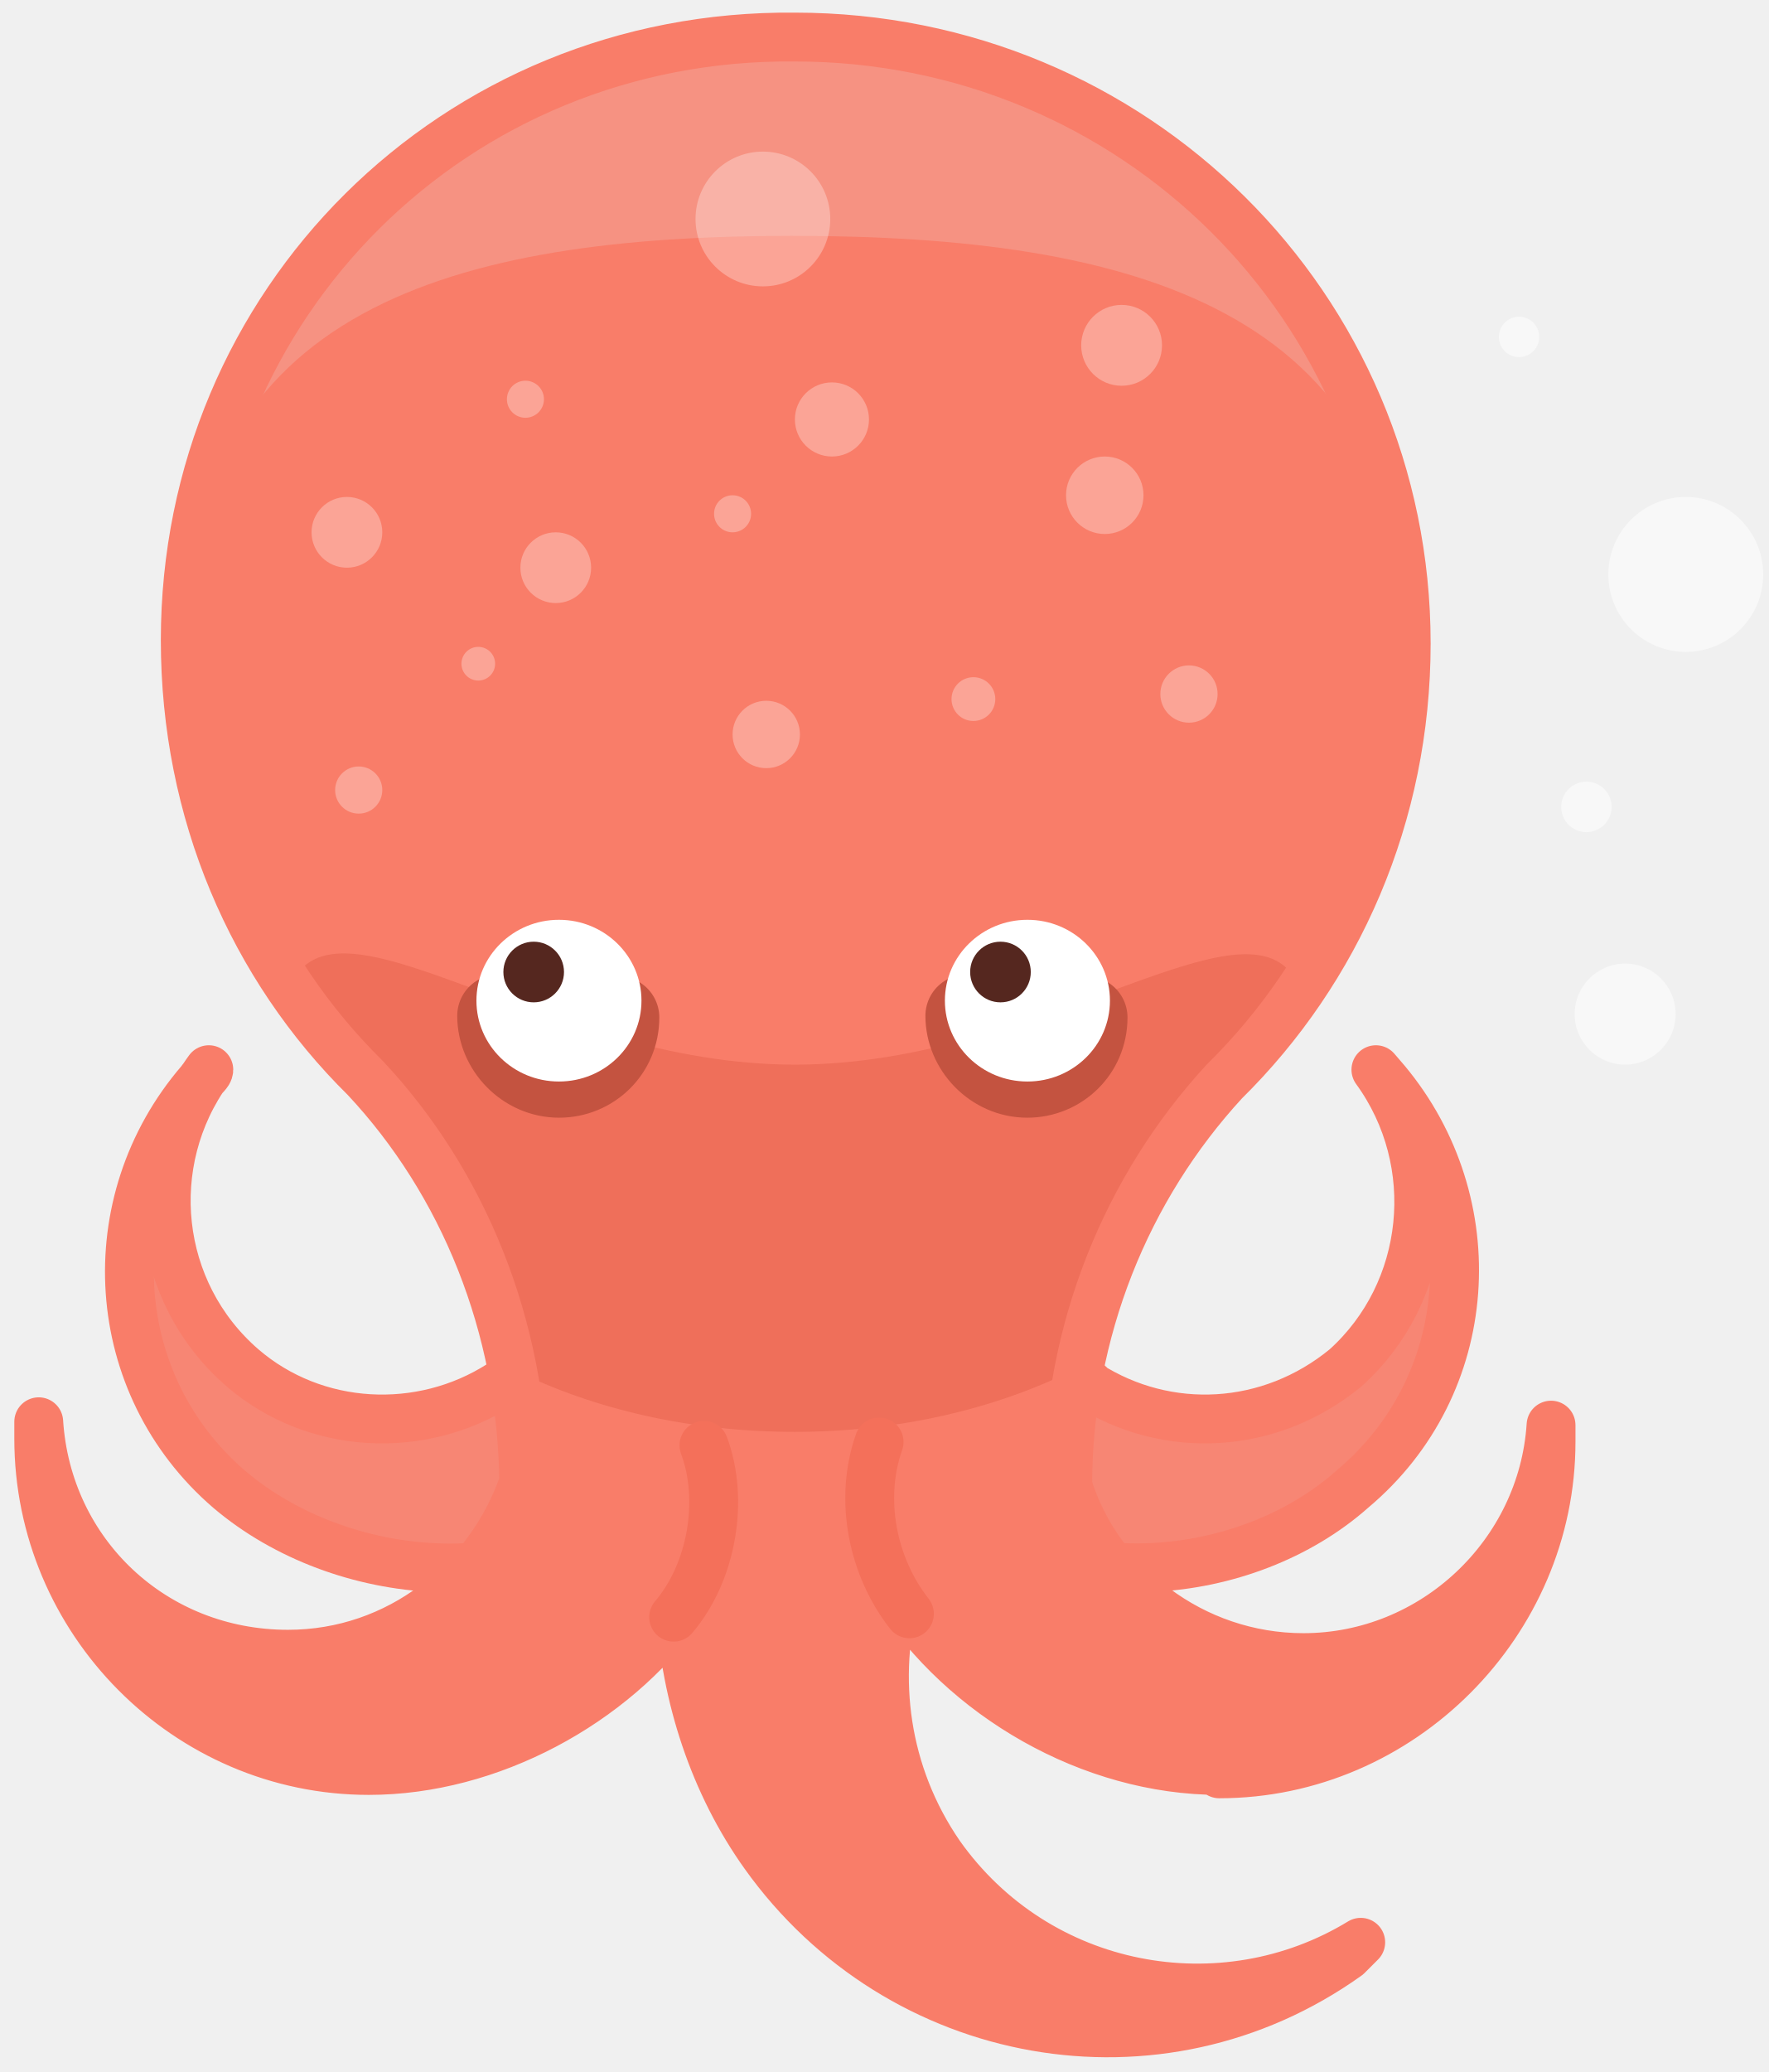
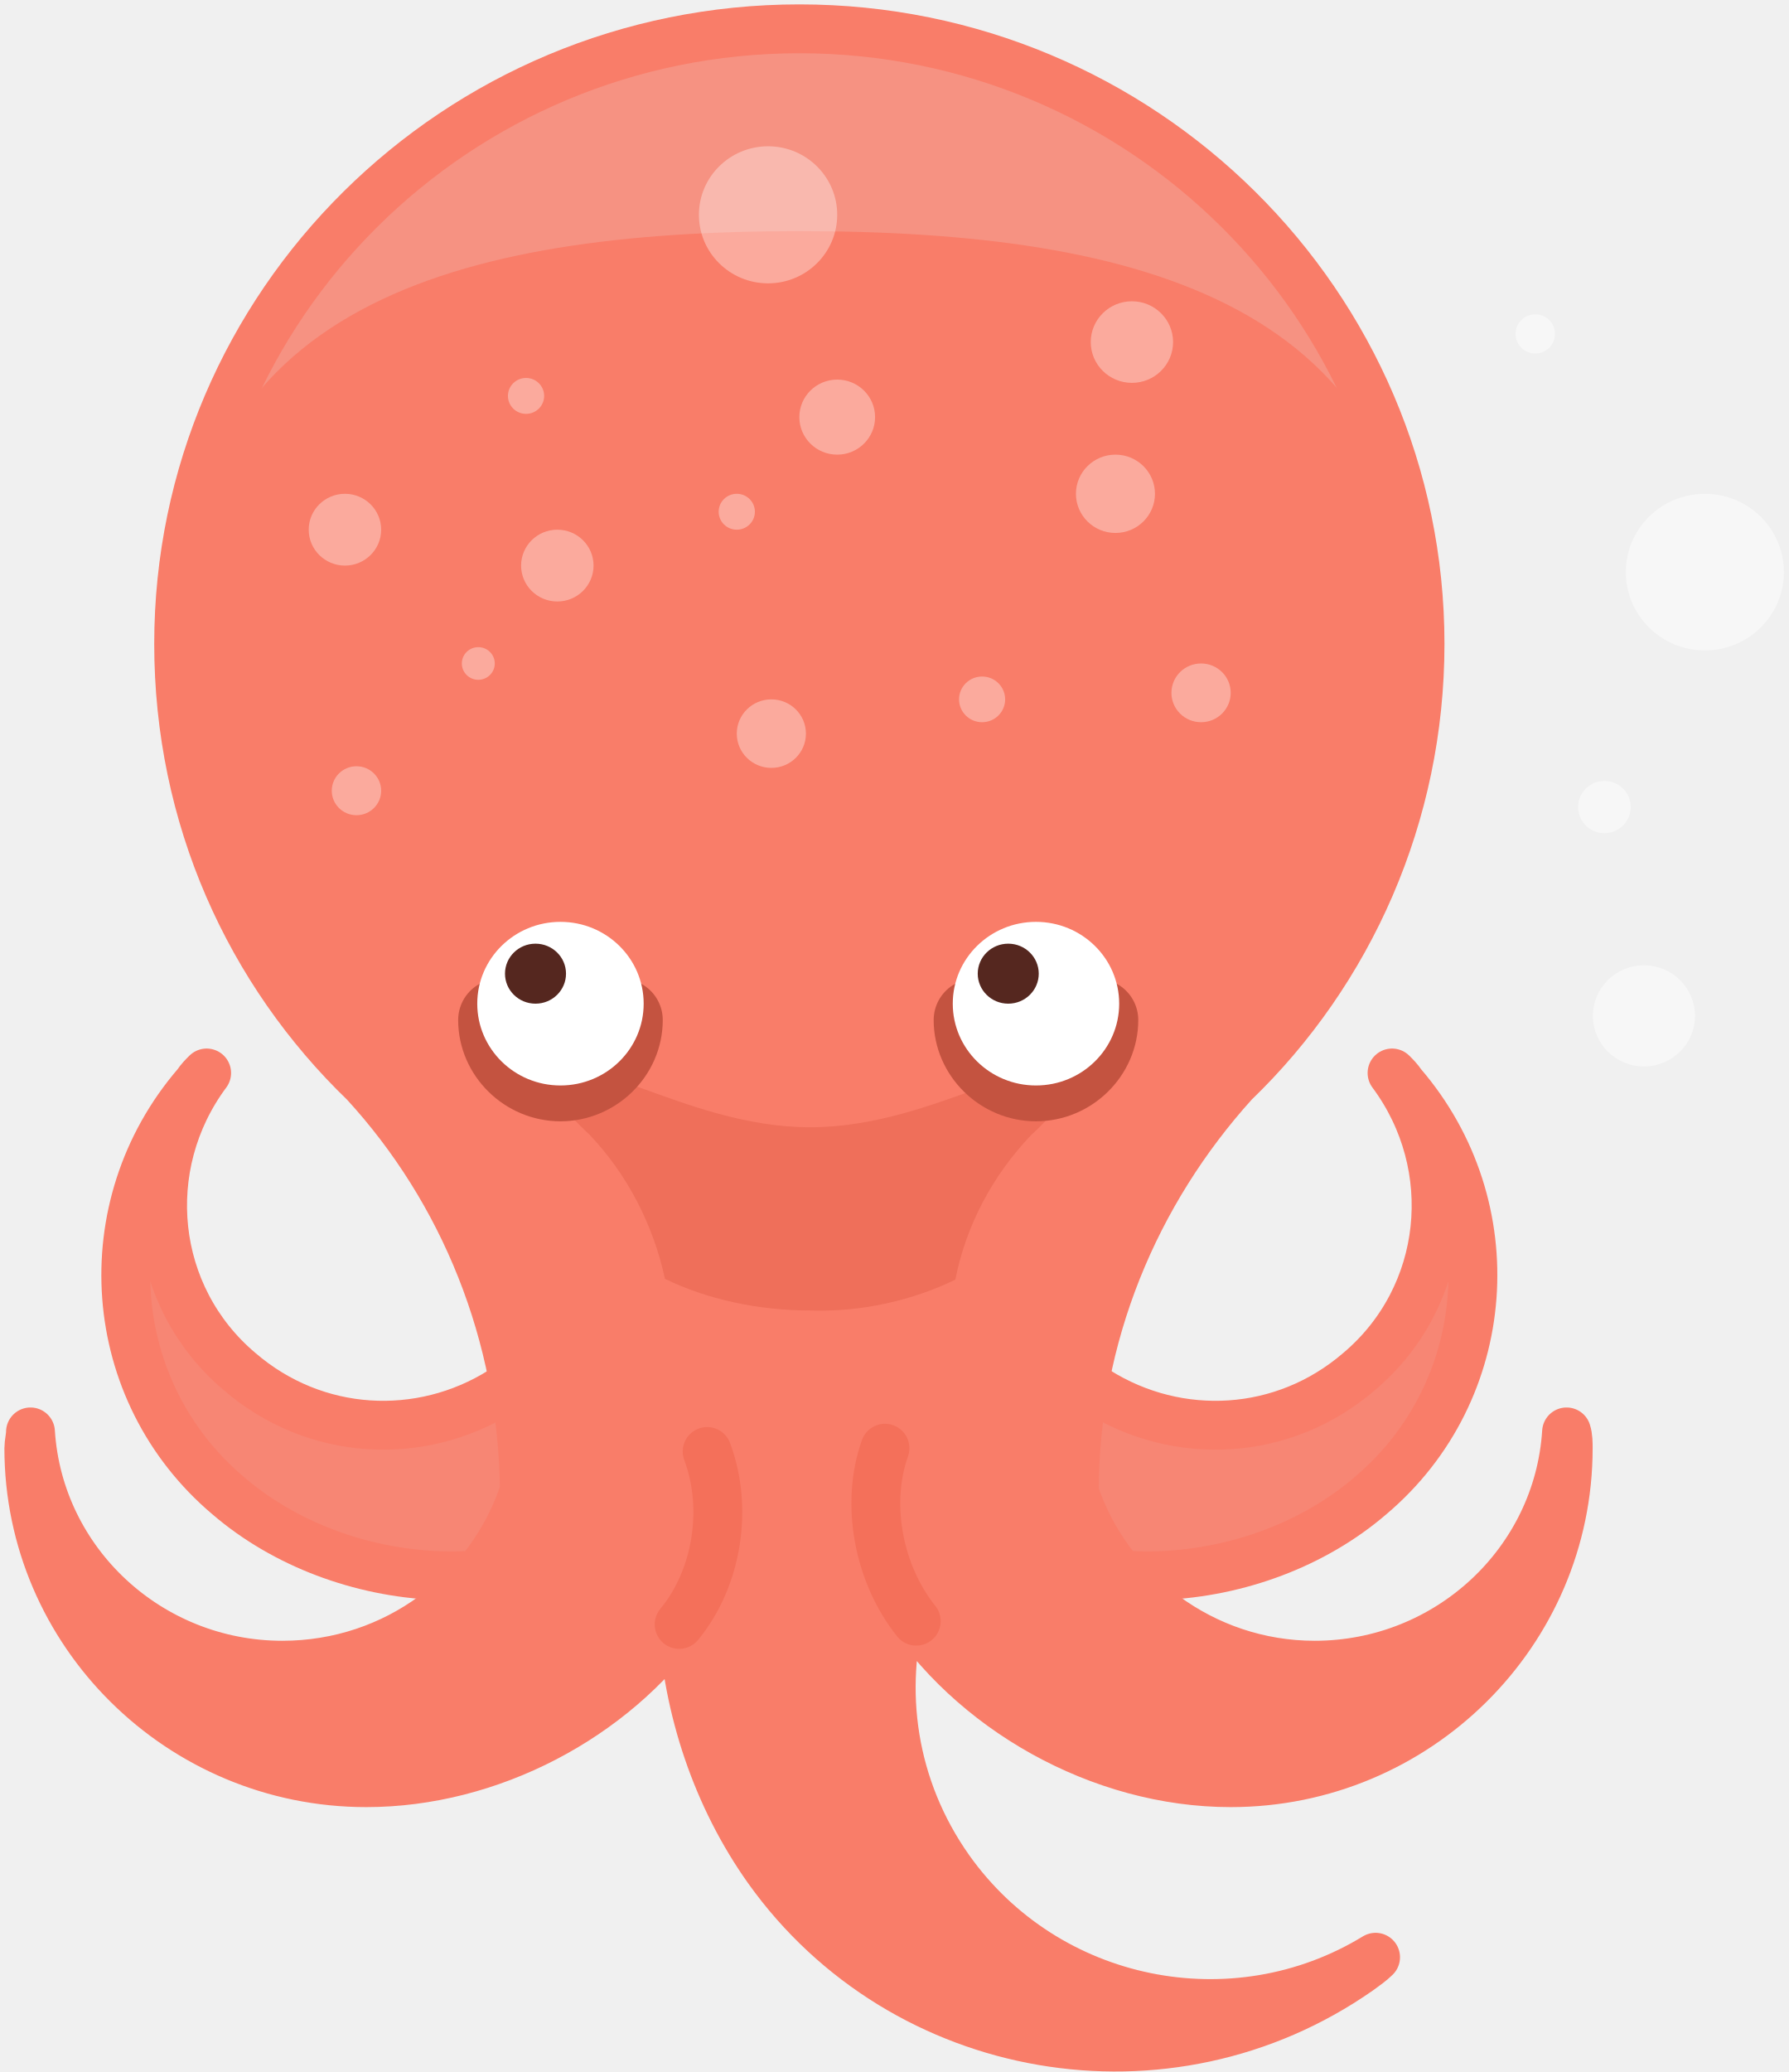
- <svg xmlns="http://www.w3.org/2000/svg" width="105" height="123" viewBox="0 0 105 123">
-   <g transform="translate(2 2)" fill="none" fill-rule="evenodd">
-     <path d="M27.7 80.2c-4.7 3-11 2.7-15.3-1-5.2-4.5-6-12.2-2-17.7 0 .2-.3.4-.5.7-6.2 7.2-5.5 18 1.7 24.2 6.7 5.7 18 6.5 24 .7l-8-6.8z" fill="#F78674" fill-rule="nonzero" />
-     <path d="M27.7 80.2c-4.7 3-11 2.7-15.3-1-5.2-4.5-6-12.2-2-17.7 0 .2-.3.4-.5.7-6.2 7.2-5.5 18 1.7 24.2 6.7 5.7 18 6.5 24 .7l-8-6.8z" stroke="#F97D69" stroke-width="2.9" stroke-linecap="round" stroke-linejoin="round" />
-     <path d="M62.6 80.2c4.7 3 10.8 2.7 15.3-1 5-4.5 5.8-12.2 1.8-17.7l.6.7c6 7.2 5.4 18-2 24.2C72 92 60.8 93 54.5 87l8.2-6.8z" fill="#F78674" fill-rule="nonzero" />
-     <path d="M62.6 80.2c4.7 3 10.8 2.7 15.3-1 5-4.5 5.8-12.2 1.8-17.7l.6.7c6 7.2 5.4 18-2 24.2C72 92 60.8 93 54.5 87l8.2-6.8z" stroke="#F97D69" stroke-width="2.9" stroke-linecap="round" stroke-linejoin="round" />
-     <path d="M70.4 103.3c10.8 0 19.7-9 19.7-19.7v-1c-.5 7.7-7 13.8-14.7 13.8-6.6 0-12.2-4.4-14-10.2 0-9.2 3.5-17.7 9.3-24 6.7-6.6 10.8-15.8 10.8-26 0-20-16.2-36-36.3-36C25 0 9 16 9 36c0 10.2 4 19.4 10.7 26 5.8 6.2 9.3 14.7 9.4 24-2 5.8-7.4 10.2-14 10.2-8 0-14.3-6-14.8-13.8v1c0 10.8 8.8 19.7 19.6 19.7 7.2 0 14.5-4 18.5-9.6.3 5.2 2 10.4 5 14.6 8 11.2 23.4 14 34.6 6l.8-.8c-8.2 5-19.2 3-25-5.2-3.3-4.8-4-10.5-2.6-15.7 4 6.3 11.6 10.7 19.2 10.7z" fill="#F69282" fill-rule="nonzero" />
-     <path d="M70.4 103.3c10.8 0 19.7-9 19.7-19.7v-1c-.5 7.7-7 13.8-14.7 13.8-6.6 0-12.2-4.4-14-10.2 0-9.2 3.5-17.7 9.3-24 6.7-6.6 10.8-15.8 10.8-26C81.4 16.3 65.2 12 45 12 25 12 9 16.3 9 36.3c0 10 4 19.3 10.7 25.8 5.8 6.4 9.3 15 9.4 24-2 6-7.4 10.4-14 10.4-8 0-14.3-6-14.8-13.8v1c0 10.8 8.8 19.7 19.6 19.7 7.2 0 14.5-4 18.5-9.6.3 5.2 2 10.4 5 14.6 8 11.2 23.4 14 34.6 6l.8-.8c-8.2 5-19.2 3-25-5.2-3.3-4.8-4-10.5-2.6-15.7 4 6.3 11.6 10.7 19.2 10.7z" fill="#F97D69" fill-rule="nonzero" />
-     <path d="M62 79.3c1-6.6 4.2-12.4 8.6-17 1.7-1.7 3.2-3.6 4.6-5.6-2.6-6.5-15 4.5-30 4.5s-27.3-11-30-4.6c1.5 2 3 4 4.7 5.5 4.3 4.8 7.2 10.7 8.6 17.2 4.8 2.4 10.6 3.7 16.7 3.7 6 0 11.8-1.3 16.6-3.7z" fill="#E76650" fill-rule="nonzero" opacity=".6" />
-     <path d="M70.4 103.3c10.8 0 19.7-9 19.7-19.7v-1c-.5 7.7-7 13.8-14.7 13.8-6.6 0-12.2-4.4-14-10.2 0-9.2 3.5-17.7 9.3-24 6.7-6.6 10.8-15.8 10.8-26 0-20-16.2-36-36.3-36C25 0 9 16 9 36c0 10.2 4 19.4 10.7 26 5.8 6.2 9.3 14.7 9.4 24-2 5.8-7.4 10.2-14 10.2-8 0-14.3-6-14.8-13.8v1c0 10.8 8.8 19.7 19.6 19.7 7.2 0 14.5-4 18.5-9.6.3 5.2 2 10.4 5 14.6 8 11.2 23.4 14 34.6 6l.8-.8c-8.2 5-19.2 3-25-5.2-3.3-4.8-4-10.5-2.6-15.7 4 6.3 11.6 10.7 19.2 10.7z" stroke="#F97D69" stroke-width="2.9" stroke-linecap="round" stroke-linejoin="round" />
-     <path d="M50.2 83.6C49 87 49.8 91 52 93.8M38 94c2.3-2.7 3-7 1.8-10.2" stroke="#F4705A" stroke-width="2.9" stroke-linecap="round" stroke-linejoin="round" />
-     <g stroke-linecap="round" stroke-linejoin="round" stroke-width="4.9" stroke="#C45340">
-       <path d="M34.7 58.4c0 2-1.6 3.5-3.5 3.5-2 0-3.6-1.7-3.6-3.6M62.5 58.4c0 2-1.6 3.5-3.5 3.5-2 0-3.6-1.7-3.6-3.6" />
-     </g>
-     <g fill-rule="nonzero">
-       <g transform="translate(25.99 52.302)">
-         <ellipse fill="#FFF" cx="5.2" cy="5.1" rx="4.9" ry="4.8" />
-         <ellipse fill="#55271F" cx="3.7" cy="3.4" rx="1.8" ry="1.8" />
-       </g>
-       <g transform="translate(54.107 52.302)">
-         <ellipse fill="#FFF" cx="4.9" cy="5.1" rx="4.9" ry="4.8" />
-         <ellipse fill="#55271F" cx="3.3" cy="3.4" rx="1.8" ry="1.8" />
+ <svg xmlns="http://www.w3.org/2000/svg" width="329px" height="381px" viewBox="0 0 329 381" version="1.1">
+   <defs />
+   <g id="Page-1" stroke="none" stroke-width="1" fill="none" fill-rule="evenodd">
+     <g id="Desktop-HD" transform="translate(-462, -320)">
+       <g id="Group-19" transform="translate(466, 324)">
+         <g id="Group-10" transform="translate(0.079993, 0.559998)">
+           <g id="Group-2">
+             <g id="if__octopus_1376623" transform="translate(0.920007, 0.440002)">
+               <g id="Group" transform="translate(16.65421, 192)">
+                 <g id="Shape">
+                   <path d="M70.553,58.8 C55.716,68.1 36.336,67.2 22.407,55.2 C6.056,41.4 3.634,17.4 16.351,0.3 C15.746,0.9 15.14,1.5 14.535,2.4 C-4.845,24.9 -2.422,58.8 20.288,78 C41.181,96 76.307,98.4 95.989,80.4 L70.553,58.8 Z" fill="#F78674" fill-rule="nonzero" />
+                   <path d="M70.553,58.8 C55.716,68.1 36.336,67.2 22.407,55.2 C6.056,41.4 3.634,17.4 16.351,0.3 C15.746,0.9 15.14,1.5 14.535,2.4 C-4.845,24.9 -2.422,58.8 20.288,78 C41.181,96 76.307,98.4 95.989,80.4 L70.553,58.8 Z" stroke="#F97D69" stroke-width="8.986" stroke-linecap="round" stroke-linejoin="round" />
+                 </g>
+                 <g id="Shape" transform="translate(154.4299, 0)">
+                   <path d="M25.738,58.8 C40.576,68.1 59.955,67.2 73.884,55.2 C90.236,41.4 92.658,17.4 79.94,0.3 C80.546,0.9 81.151,1.5 81.757,2.4 C101.136,24.9 98.714,58.8 76.004,78 C55.11,96 19.985,98.4 0.303,80.4 L25.738,58.8 Z" fill="#F78674" fill-rule="nonzero" />
+                   <path d="M25.738,58.8 C40.576,68.1 59.955,67.2 73.884,55.2 C90.236,41.4 92.658,17.4 79.94,0.3 C80.546,0.9 81.151,1.5 81.757,2.4 C101.136,24.9 98.714,58.8 76.004,78 C55.11,96 19.985,98.4 0.303,80.4 L25.738,58.8 Z" stroke="#F97D69" stroke-width="8.986" stroke-linecap="round" stroke-linejoin="round" />
+                 </g>
+               </g>
+               <path d="M221.35,322.8 C255.566,322.8 283.424,295.2 283.424,261.3 C283.424,260.4 283.424,259.2 283.121,258.3 C281.607,282.3 261.32,301.2 236.793,301.2 C216.202,301.2 198.639,287.7 192.583,269.4 C192.583,240.6 203.787,214.2 221.955,194.1 C243.151,173.7 256.172,144.9 256.172,113.4 C256.172,51 204.998,0.3 142.015,0.3 C79.032,0.3 27.858,51 27.858,113.4 C27.858,145.2 40.879,173.7 62.075,194.1 C80.243,213.9 91.144,240.3 91.447,269.1 C85.391,287.7 67.828,301.2 46.935,301.2 C22.407,301.2 2.12,282.3 0.606,258.3 C0.606,259.2 0.303,260.4 0.303,261.3 C0.303,295.2 28.161,322.8 62.378,322.8 C85.088,322.8 107.798,310.8 120.516,292.8 C121.424,309.3 126.875,325.5 136.262,338.7 C161.092,373.5 209.843,381.9 244.968,357.3 C246.179,356.4 247.088,355.8 247.996,354.9 C221.955,370.8 187.436,363.9 169.57,338.7 C158.972,323.7 156.55,305.7 161.092,289.5 C173.507,309.3 197.428,322.8 221.35,322.8 Z" id="Shape" fill="#F69282" fill-rule="nonzero" />
+               <path d="M221.35,322.8 C255.566,322.8 283.424,295.2 283.424,261.3 C283.424,260.4 283.424,259.2 283.121,258.3 C281.607,282.3 261.32,301.2 236.793,301.2 C216.202,301.2 198.639,287.7 192.583,269.4 C192.583,240.6 203.787,214.2 221.955,194.1 C243.151,173.7 256.172,144.9 256.172,113.4 C256.172,51 204.998,37.5 142.015,37.5 C79.032,37.5 27.858,51 27.858,113.4 C27.858,145.2 40.879,173.7 62.075,194.1 C80.243,213.9 91.144,240.3 91.447,269.1 C85.391,287.7 67.828,301.2 46.935,301.2 C22.407,301.2 2.12,282.3 0.606,258.3 C0.606,259.2 0.303,260.4 0.303,261.3 C0.303,295.2 28.161,322.8 62.378,322.8 C85.088,322.8 107.798,310.8 120.516,292.8 C121.424,309.3 126.875,325.5 136.262,338.7 C161.092,373.5 209.843,381.9 244.968,357.3 C246.179,356.4 247.088,355.8 247.996,354.9 C221.955,370.8 187.436,363.9 169.57,338.7 C158.972,323.7 156.55,305.7 161.092,289.5 C173.507,309.3 197.428,322.8 221.35,322.8 Z" id="Shape" fill="#F97D69" fill-rule="nonzero" />
+               <path d="M170.701,230.308 C172.707,220.171 177.646,211.077 184.592,203.772 C187.37,201.238 189.839,198.405 192,195.275 C187.833,185.137 167.923,202.282 144,202.282 C120.077,202.282 100.167,185.137 96,195.126 C98.161,198.256 100.63,201.089 103.408,203.623 C110.354,210.928 115.138,220.171 117.299,230.159 C125.016,233.886 134.277,235.973 144.154,235.973 C153.723,236.272 162.984,234.035 170.701,230.308 Z" id="Shape" fill="#E76650" fill-rule="nonzero" opacity="0.6" />
+               <path d="M221.35,322.8 C255.566,322.8 283.424,295.2 283.424,261.3 C283.424,260.4 283.424,259.2 283.121,258.3 C281.607,282.3 261.32,301.2 236.793,301.2 C216.202,301.2 198.639,287.7 192.583,269.4 C192.583,240.6 203.787,214.2 221.955,194.1 C243.151,173.7 256.172,144.9 256.172,113.4 C256.172,51 204.998,0.3 142.015,0.3 C79.032,0.3 27.858,51 27.858,113.4 C27.858,145.2 40.879,173.7 62.075,194.1 C80.243,213.9 91.144,240.3 91.447,269.1 C85.391,287.7 67.828,301.2 46.935,301.2 C22.407,301.2 2.12,282.3 0.606,258.3 C0.606,259.2 0.303,260.4 0.303,261.3 C0.303,295.2 28.161,322.8 62.378,322.8 C85.088,322.8 107.798,310.8 120.516,292.8 C121.424,309.3 126.875,325.5 136.262,338.7 C161.092,373.5 209.843,381.9 244.968,357.3 C246.179,356.4 247.088,355.8 247.996,354.9 C221.955,370.8 187.436,363.9 169.57,338.7 C158.972,323.7 156.55,305.7 161.092,289.5 C173.507,309.3 197.428,322.8 221.35,322.8 Z" id="Shape" stroke="#F97D69" stroke-width="8.986" stroke-linecap="round" stroke-linejoin="round" />
+               <path d="M157.761,261.3 C154.127,271.5 156.55,284.4 163.514,293.1" id="Shape" stroke="#F4705A" stroke-width="8.986" stroke-linecap="round" stroke-linejoin="round" />
+               <path d="M119.91,293.7 C126.875,285.3 128.994,272.4 125.058,261.9" id="Shape" stroke="#F4705A" stroke-width="8.986" stroke-linecap="round" stroke-linejoin="round" />
+               <g id="Group" transform="translate(81.75701, 163.5)">
+                 <g id="Shape" stroke-linecap="round" stroke-linejoin="round" transform="translate(5.100995, 18.55714)" stroke-width="15.186" stroke="#C45340">
+                   <path d="M22.444,0.506 C22.444,6.523 17.343,11.537 11.222,11.537 C5.101,11.537 0,6.523 0,0.506" />
+                   <path d="M109.899,0.506 C109.899,6.523 104.798,11.537 98.677,11.537 C92.556,11.537 87.455,6.523 87.455,0.506" />
+                 </g>
+                 <g id="Oval" fill-rule="nonzero">
+                   <g id="Group">
+                     <ellipse id="Oval" fill="#FFFFFF" cx="16.323" cy="16.054" rx="15.303" ry="15.043" />
+                     <ellipse id="Oval" fill="#55271F" cx="11.732" cy="10.539" rx="5.611" ry="5.516" />
+                   </g>
+                   <g id="Group" transform="translate(88.44257, 0)">
+                     <ellipse id="Oval" fill="#FFFFFF" cx="15.336" cy="16.054" rx="15.303" ry="15.043" />
+                     <ellipse id="Oval" fill="#55271F" cx="10.235" cy="10.539" rx="5.611" ry="5.516" />
+                   </g>
+                 </g>
+               </g>
+               <ellipse id="Oval" fill="#FFFFFF" fill-rule="nonzero" opacity="0.348" cx="91.75" cy="67.8" rx="3.331" ry="3.3" />
+               <ellipse id="Oval" fill="#FFFFFF" fill-rule="nonzero" opacity="0.348" cx="148.979" cy="71.7" rx="6.964" ry="6.9" />
+               <ellipse id="Oval" fill="#FFFFFF" fill-rule="nonzero" opacity="0.348" cx="130.508" cy="89.1" rx="3.331" ry="3.3" />
+               <ellipse id="Oval" fill="#FFFFFF" fill-rule="nonzero" opacity="0.348" cx="97.503" cy="99" rx="6.662" ry="6.6" />
+               <ellipse id="Oval" fill="#FFFFFF" fill-rule="nonzero" opacity="0.348" cx="200.153" cy="85.8" rx="7.267" ry="7.2" />
+               <ellipse id="Oval" fill="#FFFFFF" fill-rule="nonzero" opacity="0.348" cx="175.626" cy="123.6" rx="4.239" ry="4.2" />
+               <ellipse id="Oval" fill="#FFFFFF" fill-rule="nonzero" opacity="0.348" cx="82.968" cy="117" rx="3.028" ry="3" />
+               <ellipse id="Oval" fill="#FFFFFF" fill-rule="nonzero" opacity="0.348" cx="215.899" cy="122.4" rx="5.45" ry="5.4" />
+               <ellipse id="Oval" fill="#FFFFFF" fill-rule="nonzero" opacity="0.348" cx="60.561" cy="140.4" rx="4.542" ry="4.5" />
+               <ellipse id="Oval" fill="#FFFFFF" fill-rule="nonzero" opacity="0.348" cx="136.867" cy="129.9" rx="6.359" ry="6.3" />
+               <ellipse id="Oval" fill="#FFFFFF" fill-rule="nonzero" opacity="0.348" cx="203.181" cy="57.9" rx="7.57" ry="7.5" />
+               <ellipse id="Oval" fill="#FFFFFF" fill-rule="nonzero" opacity="0.348" cx="58.441" cy="92.4" rx="6.662" ry="6.6" />
+               <ellipse id="Oval" fill="#FFFFFF" fill-rule="nonzero" opacity="0.348" cx="136.262" cy="34.5" rx="12.718" ry="12.6" />
+               <ellipse id="Oval" fill="#FFFFFF" fill-rule="nonzero" opacity="0.462" cx="308.557" cy="100.2" rx="14.535" ry="14.4" />
+               <ellipse id="Oval" fill="#FFFFFF" fill-rule="nonzero" opacity="0.462" cx="277.368" cy="56.4" rx="3.634" ry="3.6" />
+               <ellipse id="Oval" fill="#FFFFFF" fill-rule="nonzero" opacity="0.462" cx="290.086" cy="143.4" rx="4.845" ry="4.8" />
+               <ellipse id="Oval" fill="#FFFFFF" fill-rule="nonzero" opacity="0.462" cx="297.353" cy="181.8" rx="9.387" ry="9.3" />
+             </g>
+           </g>
+         </g>
      </g>
    </g>
-     <ellipse fill="#FFF" fill-rule="nonzero" opacity=".3" cx="29.2" cy="21.7" rx="1.1" ry="1.1" />
-     <ellipse fill="#FFF" fill-rule="nonzero" opacity=".3" cx="47.4" cy="22.9" rx="2.2" ry="2.2" />
-     <ellipse fill="#FFF" fill-rule="nonzero" opacity=".3" cx="41.5" cy="28.5" rx="1.1" ry="1.1" />
-     <ellipse fill="#FFF" fill-rule="nonzero" opacity=".3" cx="31" cy="31.7" rx="2.1" ry="2.1" />
-     <ellipse fill="#FFF" fill-rule="nonzero" opacity=".3" cx="63.6" cy="27.4" rx="2.3" ry="2.3" />
-     <ellipse fill="#FFF" fill-rule="nonzero" opacity=".3" cx="55.8" cy="39.5" rx="1.3" ry="1.3" />
-     <ellipse fill="#FFF" fill-rule="nonzero" opacity=".3" cx="26.4" cy="37.4" rx="1" ry="1" />
-     <ellipse fill="#FFF" fill-rule="nonzero" opacity=".3" cx="68.6" cy="39.2" rx="1.7" ry="1.7" />
-     <ellipse fill="#FFF" fill-rule="nonzero" opacity=".3" cx="19.3" cy="44.9" rx="1.4" ry="1.4" />
-     <ellipse fill="#FFF" fill-rule="nonzero" opacity=".3" cx="43.5" cy="41.6" rx="2" ry="2" />
-     <ellipse fill="#FFF" fill-rule="nonzero" opacity=".3" cx="64.6" cy="18.5" rx="2.4" ry="2.4" />
-     <ellipse fill="#FFF" fill-rule="nonzero" opacity=".3" cx="18.6" cy="29.6" rx="2.1" ry="2.1" />
-     <ellipse fill="#FFF" fill-rule="nonzero" opacity=".3" cx="43.3" cy="11" rx="4" ry="4" />
-     <ellipse fill="#FFF" fill-rule="nonzero" opacity=".5" cx="98.1" cy="32.1" rx="4.6" ry="4.6" />
-     <ellipse fill="#FFF" fill-rule="nonzero" opacity=".5" cx="88.2" cy="18" rx="1.2" ry="1.2" />
-     <ellipse fill="#FFF" fill-rule="nonzero" opacity=".5" cx="92.2" cy="45.9" rx="1.5" ry="1.5" />
-     <ellipse fill="#FFF" fill-rule="nonzero" opacity=".5" cx="94.5" cy="58.2" rx="3" ry="3" />
  </g>
</svg>
